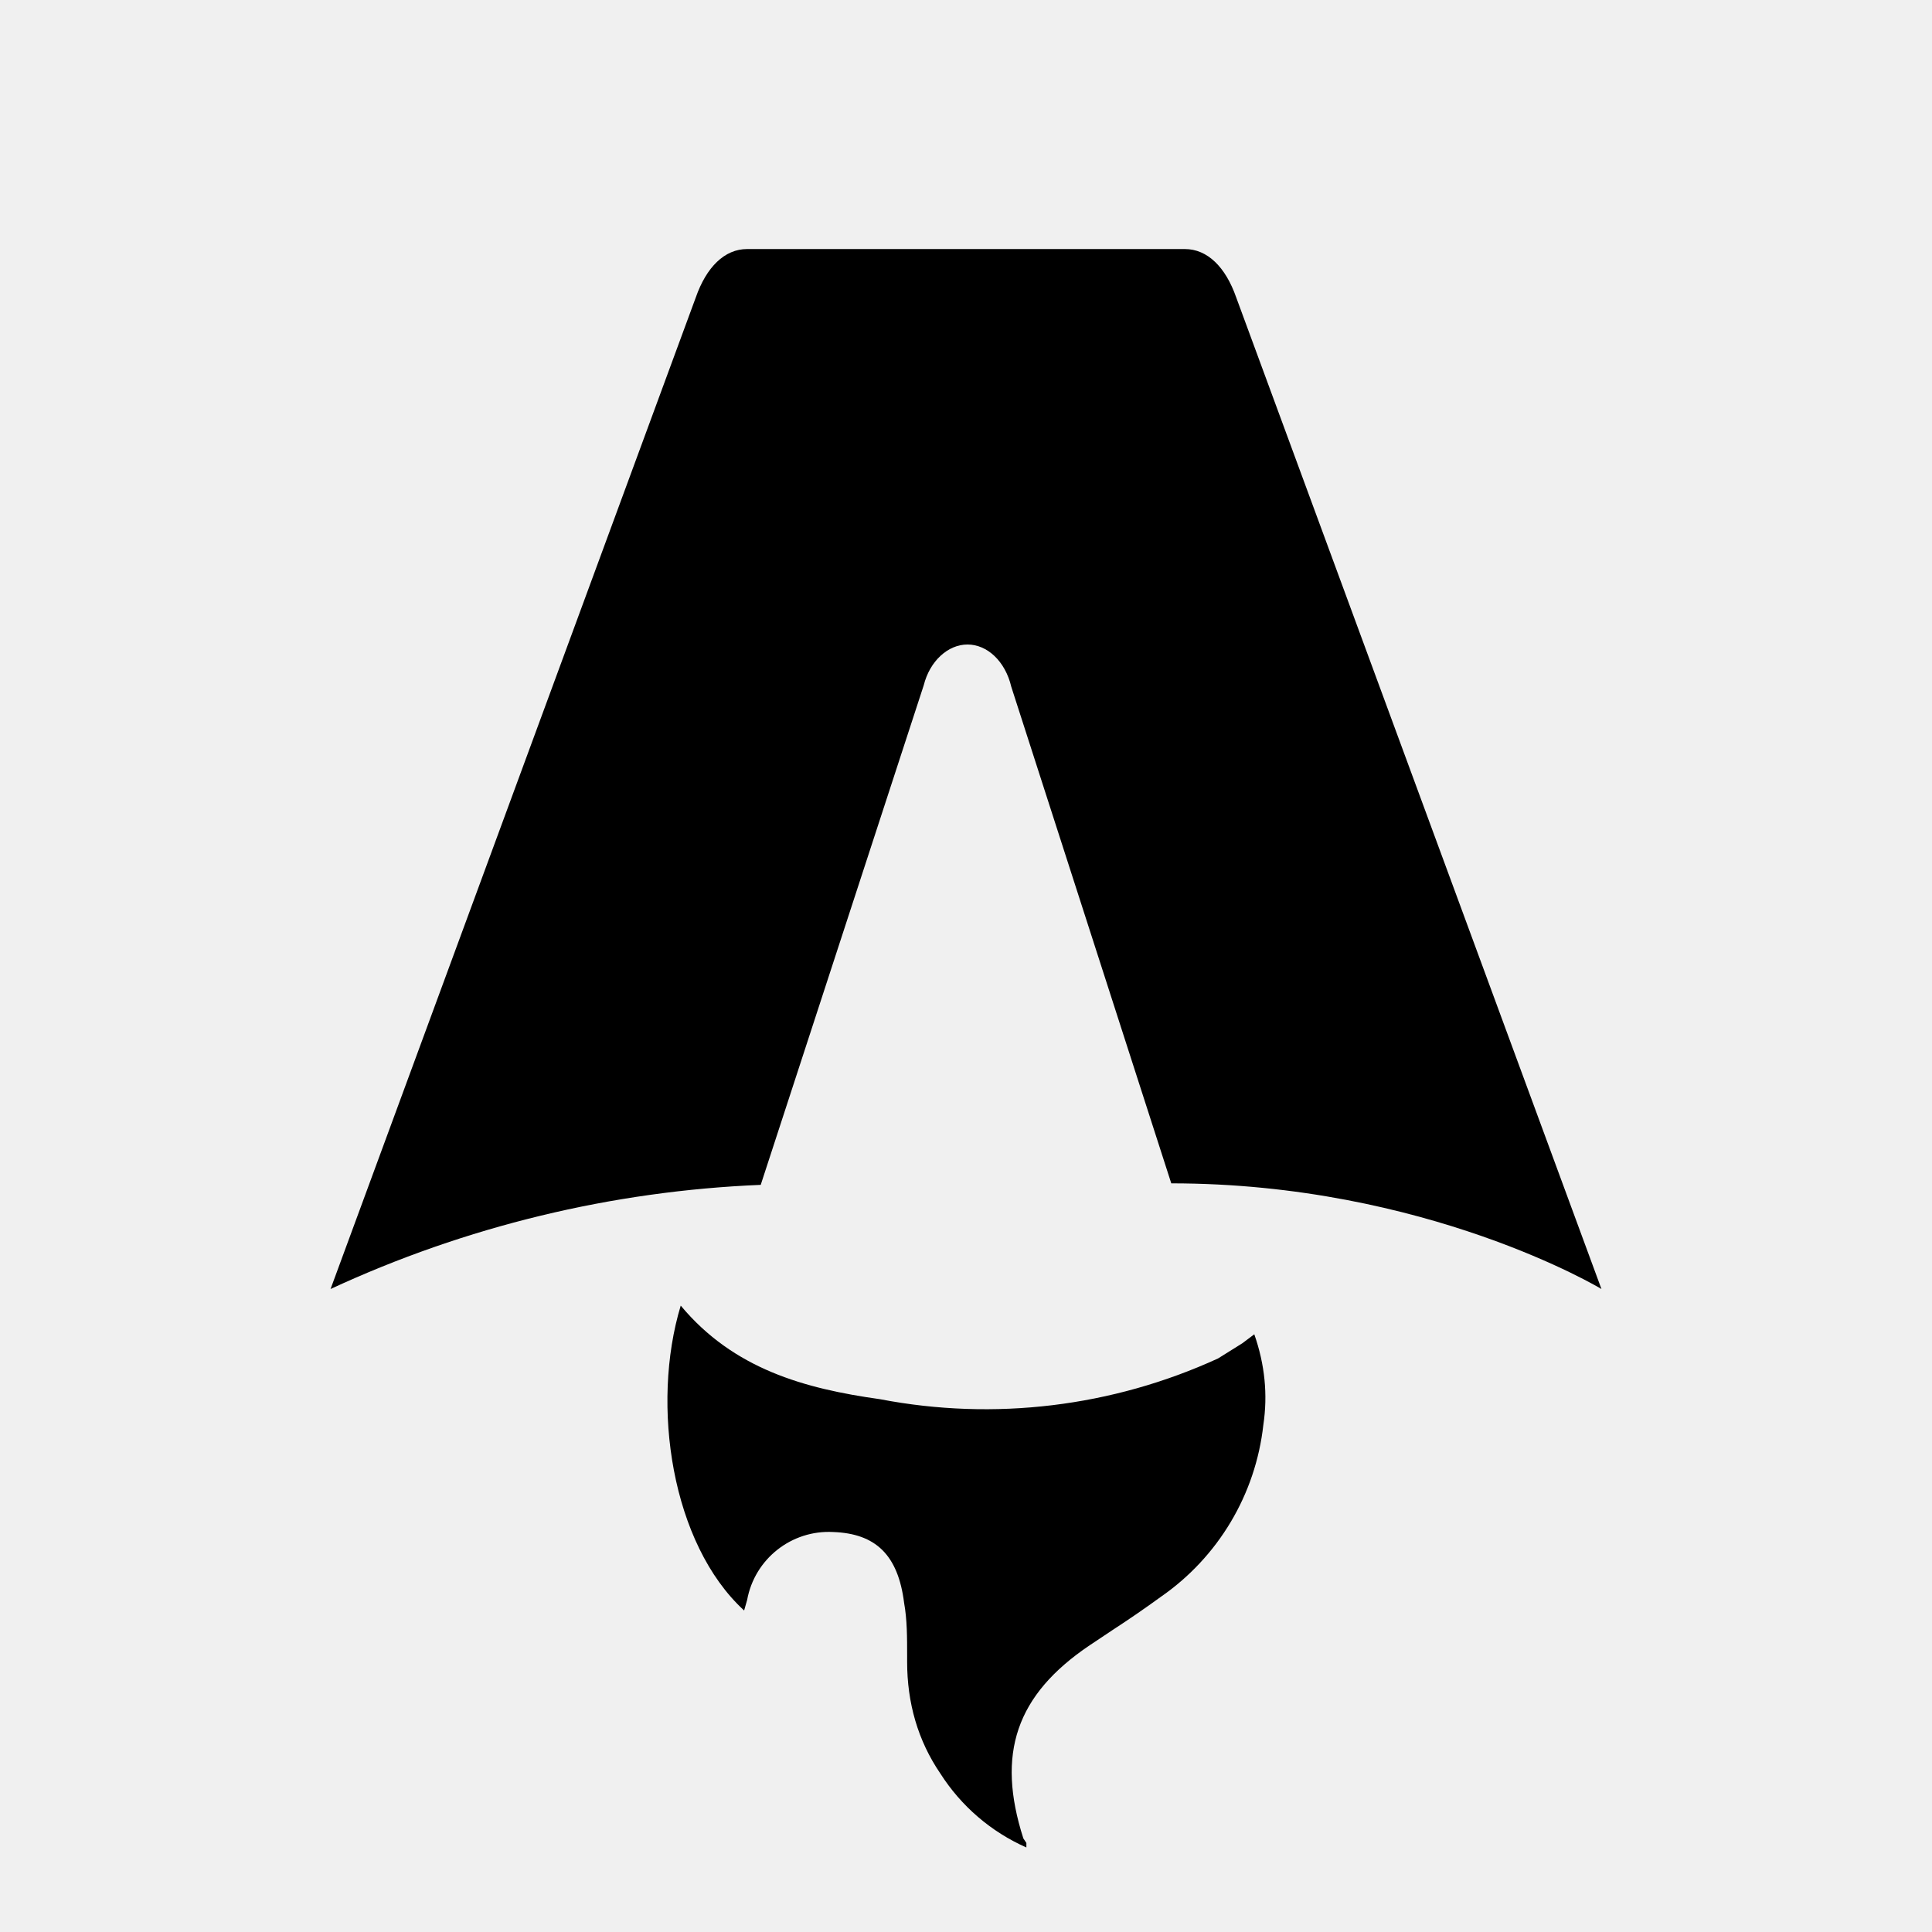
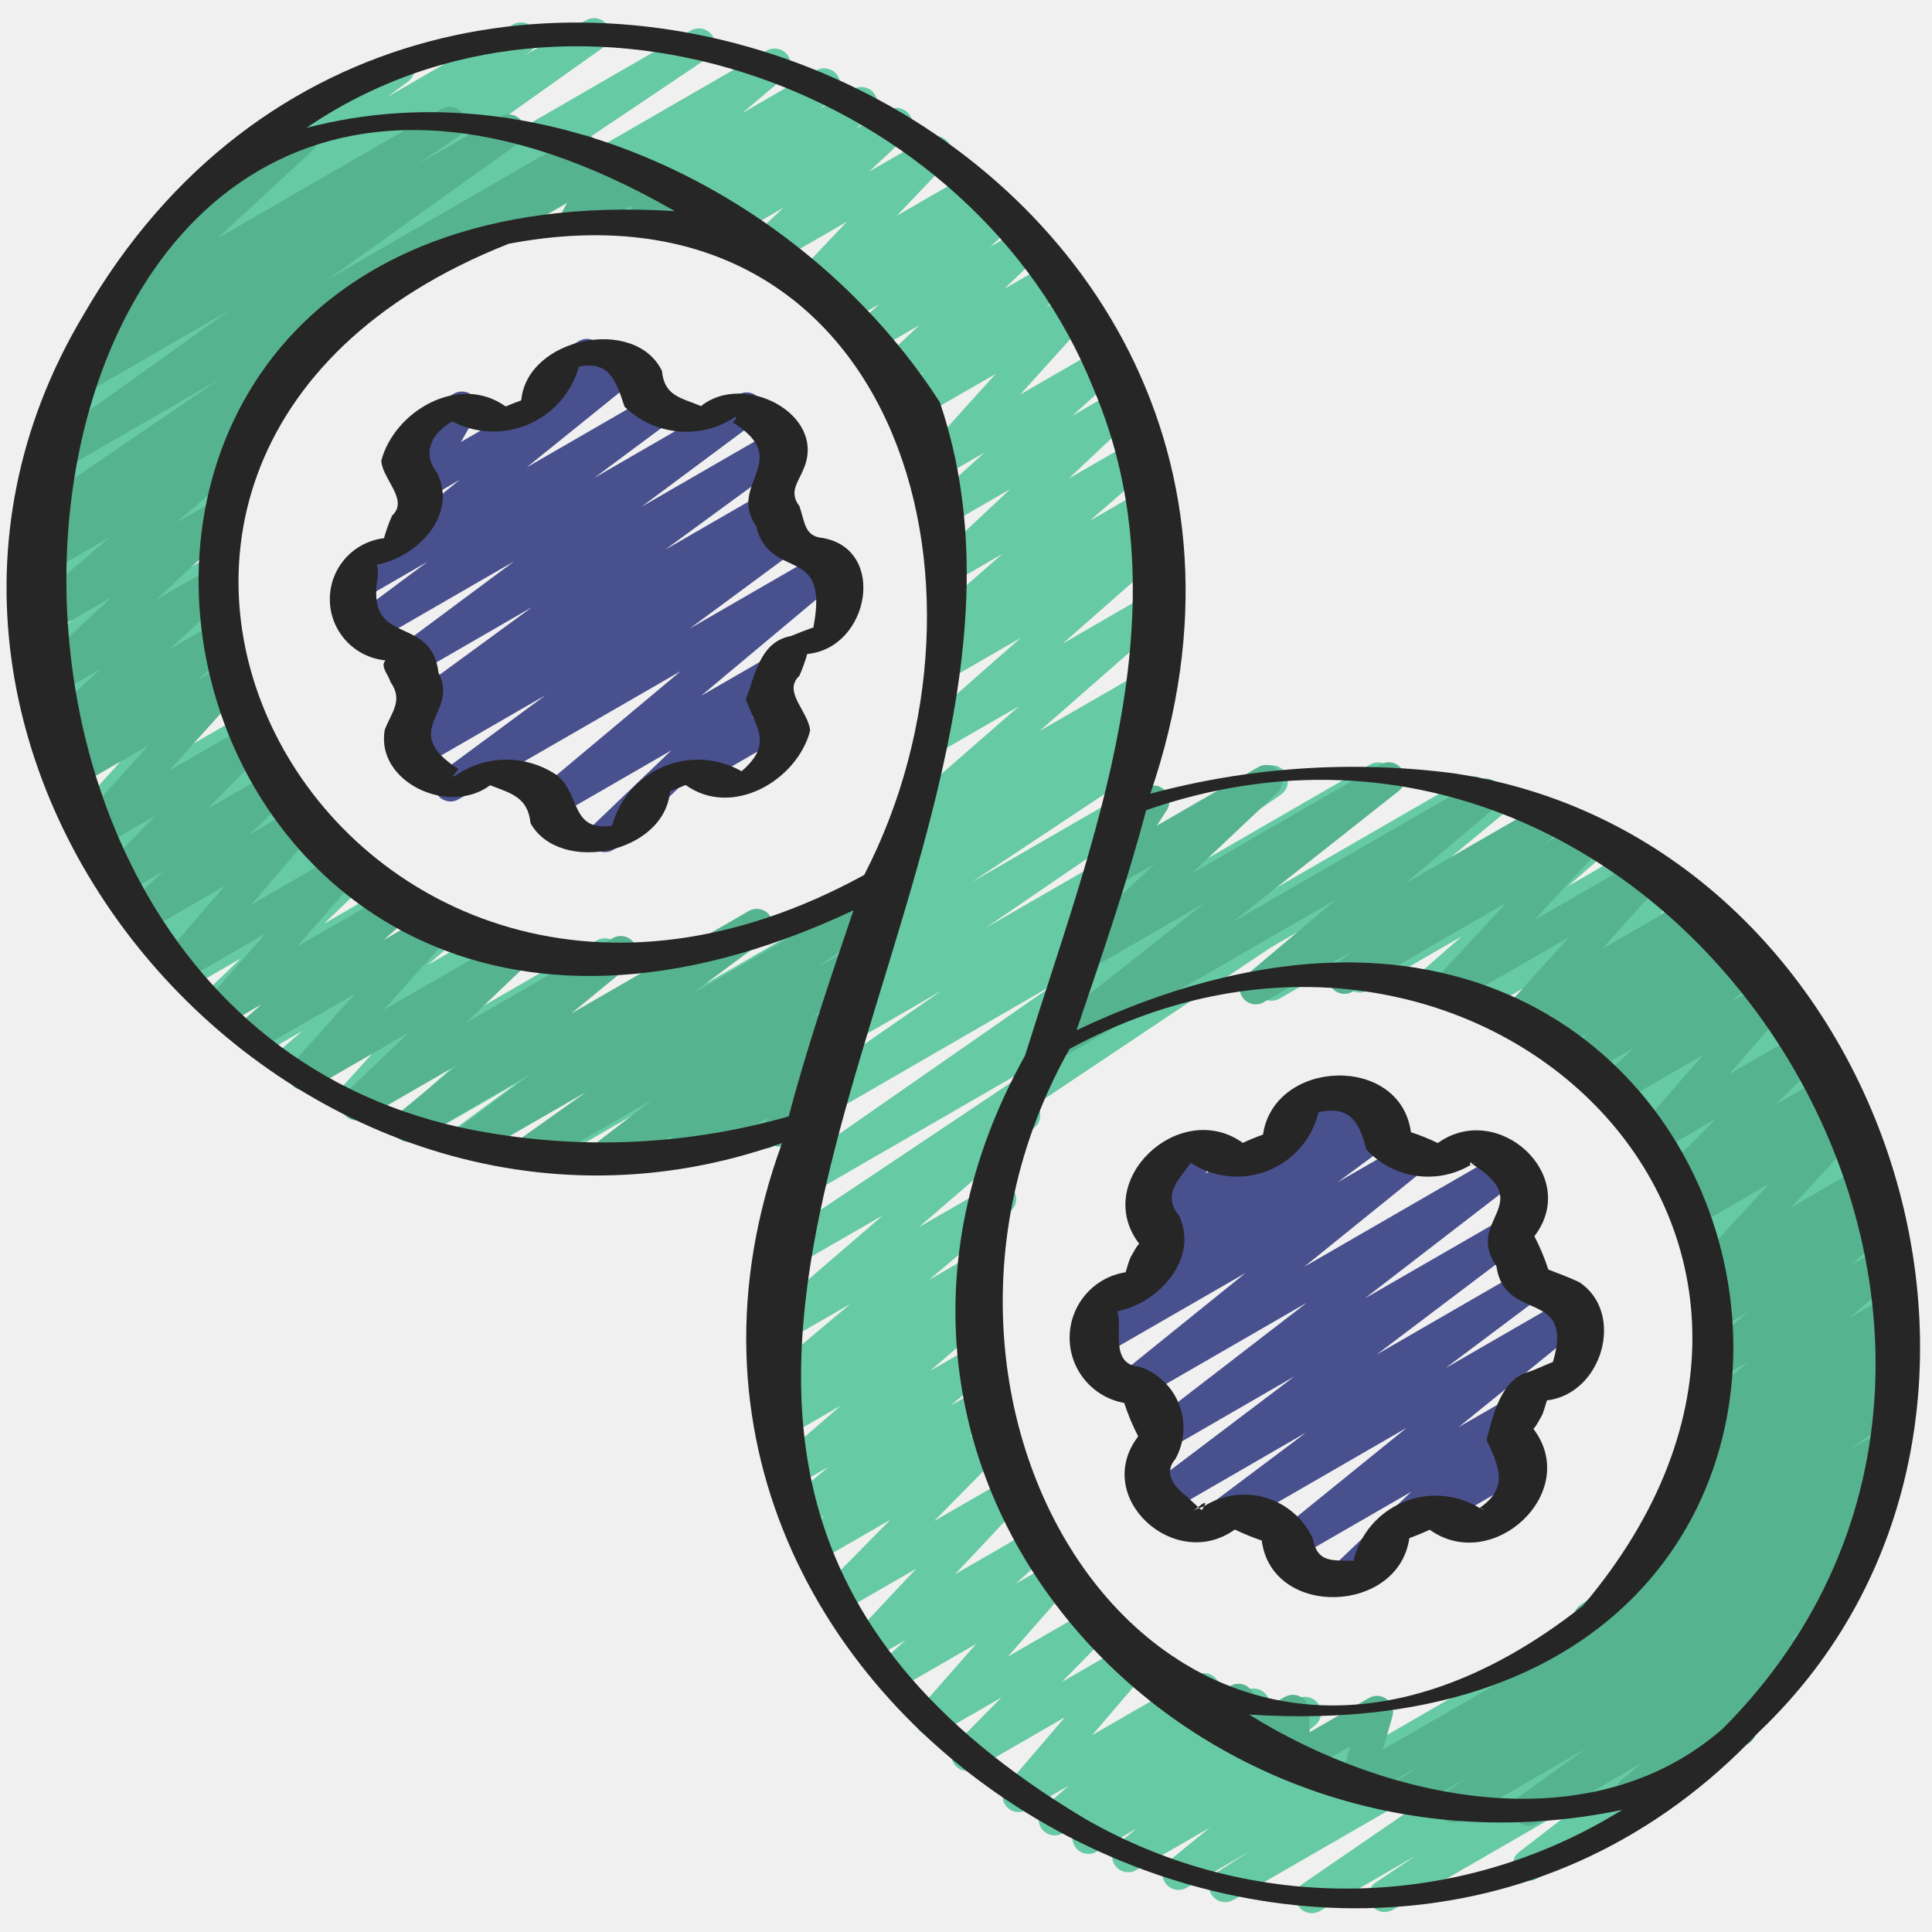
- <svg xmlns="http://www.w3.org/2000/svg" fill="none" viewBox="0 0 128 128">
-   <path d="M50.4 78.5a75.1 75.1 0 0 0-28.5 6.9l24.2-65.7c.7-2 1.9-3.2 3.4-3.2h29c1.5 0 2.7 1.2 3.4 3.2l24.2 65.7s-11.6-7-28.5-7L67 45.5c-.4-1.7-1.6-2.8-2.9-2.8-1.3 0-2.5 1.1-2.9 2.7L50.4 78.5Zm-1.1 28.2Zm-4.2-20.2c-2 6.6-.6 15.8 4.2 20.2a17.5 17.5 0 0 1 .2-.7 5.5 5.5 0 0 1 5.7-4.5c2.8.1 4.3 1.5 4.7 4.7.2 1.1.2 2.3.2 3.5v.4c0 2.7.7 5.2 2.2 7.4a13 13 0 0 0 5.7 4.9v-.3l-.2-.3c-1.8-5.6-.5-9.5 4.4-12.8l1.5-1a73 73 0 0 0 3.2-2.2 16 16 0 0 0 6.8-11.4c.3-2 .1-4-.6-6l-.8.6-1.6 1a37 37 0 0 1-22.4 2.7c-5-.7-9.7-2-13.2-6.2Z" />
-   <style>
-         path { fill: #000; }
-         @media (prefers-color-scheme: dark) {
-             path { fill: #FFF; }
-         }
-     </style>
+ <svg xmlns="http://www.w3.org/2000/svg" id="Icons" height="512" viewBox="0 0 60 60" width="512">
+   <g fill="#49508e">
+     <path d="m21.579 24.388a.5.5 0 0 1 -.25-.933l2.636-1.521a.5.5 0 0 1 .5.865l-2.636 1.521a.5.5 0 0 1 -.25.068z" />
+     <path d="m17.249 12.09a.5.5 0 0 1 -.25-.933l.961-.554a.5.5 0 1 1 .5.865l-.961.554a.5.5 0 0 1 -.25.068z" />
+     <path d="m18.79 26.465a.5.5 0 0 1 -.346-.861l2.405-2.3-3.549 2.049a.5.5 0 0 1 -.571-.817l4.411-3.693-6.9 3.981a.5.5 0 0 1 -.547-.835l3.249-2.4-3.849 2.223a.5.5 0 0 1 -.533-.845l.6-.412-.032.018a.5.5 0 0 1 -.545-.836l3.939-2.881-3.578 2.066a.5.5 0 0 1 -.547-.834l3.57-2.655-4.477 2.584a.5.5 0 0 1 -.549-.834l2.337-1.738-1.988 1.148a.5.5 0 0 1 -.563-.822l3.553-2.871-1.053.609a.5.5 0 0 1 -.685-.679l.509-.9a.534.534 0 0 1 -.478-.248.5.5 0 0 1 .183-.682l1.341-.775a.5.5 0 0 1 .684.679l-.464.82 5.032-2.9a.5.5 0 0 1 .563.823l-3.553 2.866 3.889-2.245a.5.5 0 0 1 .549.834l-2.339 1.738 4.482-2.588a.5.5 0 0 1 .548.834l-3.57 2.655 4.134-2.387a.5.5 0 0 1 .545.836l-3.94 2.881 3.068-1.77a.5.5 0 0 1 .533.845l-.6.409.464-.268a.5.5 0 0 1 .547.835l-3.251 2.4 4.196-2.422a.5.5 0 0 1 .572.816l-4.411 3.692 2.166-1.25a.5.5 0 0 1 .6.794l-4.306 4.121a.5.5 0 0 1 -.232.567l-.959.553a.49.49 0 0 1 -.254.072z" />
+     <path d="m44.579 47.388a.5.5 0 0 1 -.25-.933l2.636-1.521a.5.5 0 0 1 .5.865l-2.636 1.521a.5.5 0 0 1 -.25.068z" />
+     <path d="m40.249 35.09a.5.5 0 0 1 -.25-.933l.961-.554a.5.5 0 1 1 .5.865l-.961.554a.5.5 0 0 1 -.25.068z" />
+     <path d="m41.79 49.465a.5.5 0 0 1 -.346-.861l2.382-2.275-3.526 2.034a.5.5 0 0 1 -.565-.821l3.95-3.2-5.5 3.176a.5.5 0 0 1 -.55-.833l2.932-2.2-4.323 2.5a.5.5 0 0 1 -.552-.831l4.508-3.409-3.807 2.2a.5.5 0 0 1 -.556-.828l4.752-3.663-5.15 2.973a.5.5 0 0 1 -.565-.821l3.807-3.072-4.4 2.537a.5.5 0 0 1 -.547-.835l2.111-1.555a.473.473 0 0 1 -.444-.222.5.5 0 0 1 .114-.675l.5-.383a.5.5 0 0 1 -.535-.756l.455-.711a.5.5 0 0 1 -.179-.934l1.341-.775a.5.5 0 0 1 .671.7l-.333.52 4.77-2.754a.5.5 0 0 1 .553.83l-.37.282.311-.179a.5.5 0 0 1 .547.835l-1.718 1.265 2.211-1.275a.5.5 0 0 1 .565.821l-3.8 3.071 6.08-3.511a.5.5 0 0 1 .556.828l-4.752 3.664 4.312-2.486a.5.5 0 0 1 .552.831l-4.5 3.4 4.525-2.612a.5.5 0 0 1 .55.833l-2.935 2.2 3.791-2.188a.5.5 0 0 1 .564.821l-3.949 3.2 1.639-.945a.5.5 0 0 1 .595.794l-4.3 4.105a.5.5 0 0 1 -.232.565l-.959.553a.49.49 0 0 1 -.251.072z" />
+   </g>
+   <path d="m50.621 49.493a.5.5 0 0 1 -.32-.884l3.841-3.2-1.414.817a.5.5 0 0 1 -.571-.818l1.927-1.6-.8.463a.5.5 0 0 1 -.57-.817l1.244-1.037-.477.276a.5.5 0 0 1 -.565-.822l.45-.364a.5.5 0 0 1 -.456-.864l.662-.556-.215.123a.5.5 0 0 1 -.567-.819l.219-.179a.508.508 0 0 1 -.526-.189.5.5 0 0 1 .066-.664l1.2-1.1-1.023.591a.5.5 0 0 1 -.622-.767l1.988-2.211-2.192 1.26a.5.5 0 0 1 -.613-.778l1.622-1.7-1.945 1.123a.5.5 0 0 1 -.608-.781l1.474-1.518-1.952 1.122a.5.5 0 0 1 -.6-.789l1.252-1.231-1.818 1.05a.5.5 0 0 1 -.588-.8l.9-.822-1.519.876a.5.5 0 0 1 -.577-.811l.563-.488-1.284.741a.5.5 0 0 1 -.568-.818l.262-.217-1.136.656a.5.5 0 0 1 -.579-.808l1.211-1.06-2.911 1.68a.5.5 0 0 1 -.561-.824l.842-.669-3.027 1.746a.5.5 0 0 1 -.568-.819l2.4-1.984-7.345 4.24a.5.5 0 1 1 -.5-.865l12.5-7.218a.5.5 0 0 1 .568.819l-2.4 1.986 3.687-2.128a.5.5 0 0 1 .562.824l-.839.667 1.516-.875a.5.5 0 0 1 .579.809l-1.208 1.057 1.9-1.1a.5.5 0 0 1 .568.818l-.262.216.628-.362a.5.5 0 0 1 .578.81l-.565.489.926-.534a.5.5 0 0 1 .588.8l-.9.825 1.279-.737a.5.5 0 0 1 .6.789l-1.251 1.231 1.656-.956a.5.5 0 0 1 .609.782l-1.475 1.518 1.846-1.065a.5.5 0 0 1 .612.777l-1.622 1.7 1.907-1.1a.5.5 0 0 1 .623.766l-1.989 2.208 2.236-1.29a.5.5 0 0 1 .587.8l-1.2 1.1 1.116-.644a.5.5 0 0 1 .568.819l-.164.134a.5.5 0 0 1 .488.855l-.664.558.384-.221a.5.5 0 0 1 .564.821l-.371.3h.007a.5.5 0 0 1 .57.816l-1.243 1.036.821-.473a.5.5 0 0 1 .571.817l-1.927 1.6 1.389-.8a.5.5 0 0 1 .57.816l-3.84 3.2 3.068-1.771a.5.5 0 1 1 .5.865l-8.108 4.682a.491.491 0 0 1 -.249.073z" fill="#66caa4" />
+   <path d="m27.621 27.636a.5.5 0 0 1 -.293-.906l.739-.535a.5.5 0 0 1 -.3-.876l3.884-3.39-2.5 1.443a.5.5 0 0 1 -.581-.808l3.128-2.753-2.029 1.171a.5.5 0 0 1 -.557-.828l.6-.466a.5.5 0 0 1 -.438-.866l1.859-1.622-1.206.7a.5.5 0 0 1 -.592-.8l2.043-1.913-1.605.926a.5.5 0 0 1 -.586-.8l1.382-1.255-1.136.656a.5.5 0 0 1 -.621-.768l2.11-2.335-2.263 1.306a.5.5 0 0 1 -.581-.808l.625-.55-.668.384a.5.5 0 0 1 -.595-.795l1.109-1.048-1.383.8a.5.5 0 0 1 -.585-.8l.722-.652-1.028.592a.5.5 0 0 1 -.578-.809l.406-.354-.756.437a.5.5 0 0 1 -.613-.778l1.566-1.649-2.552 1.469a.5.5 0 0 1 -.592-.8l1.18-1.109-2.192 1.27a.5.5 0 0 1 -.572-.816l.491-.413-1.478.854a.5.5 0 0 1 -.566-.821l.437-.356-1.756 1.014a.5.5 0 0 1 -.572-.815l1.328-1.123-4.237 2.447a.5.5 0 1 1 -.5-.866l9.09-5.248a.5.5 0 0 1 .572.815l-1.327 1.122 2.287-1.321a.5.5 0 0 1 .566.821l-.436.355 1.032-.6a.5.5 0 0 1 .571.815l-.493.419 1-.577a.5.5 0 0 1 .592.8l-1.182 1.107 1.809-1.042a.5.5 0 0 1 .612.777l-1.561 1.635 2.24-1.293a.5.5 0 0 1 .578.81l-.409.356.628-.362a.5.5 0 0 1 .585.8l-.722.652.946-.546a.5.5 0 0 1 .6.8l-1.112 1.055 1.342-.772a.5.5 0 0 1 .581.8l-.624.55.689-.4a.5.5 0 0 1 .621.768l-2.11 2.335 2.42-1.4a.5.5 0 0 1 .585.8l-1.38 1.255 1.337-.773a.5.5 0 0 1 .592.8l-2.045 1.925 1.935-1.116a.5.5 0 0 1 .578.81l-1.858 1.616 1.578-.911a.5.5 0 0 1 .556.828l-.467.362.038-.021a.5.5 0 0 1 .58.807l-3.133 2.756 2.591-1.5a.5.5 0 0 1 .579.81l-3.882 3.399 3.085-1.78a.5.5 0 0 1 .543.838l-.536.388a.5.5 0 0 1 .279.931l-7.788 4.5a.493.493 0 0 1 -.25.059z" fill="#66caa4" />
+   <path d="m40.739 59.416a.5.5 0 0 1 -.283-.912l6.793-4.664-8.94 5.16a.5.5 0 0 1 -.519-.855l1.029-.655-1.969 1.138a.5.5 0 0 1 -.566-.82l1.287-1.048-2.284 1.318a.5.5 0 0 1 -.565-.821l.579-.47-1.248.721a.5.5 0 0 1 -.564-.822l.118-.1-.6.346a.5.5 0 0 1 -.579-.81l.765-.668-1.308.755a.5.5 0 0 1 -.63-.758l1.818-2.122-2.783 1.606a.5.5 0 0 1 -.606-.783l1.416-1.434-1.932 1.115a.5.5 0 0 1 -.626-.763l1.772-2.015-2.367 1.366a.5.5 0 0 1 -.585-.8l.76-.685-.892.514a.5.5 0 0 1 -.615-.774l1.839-1.959-2.141 1.236a.5.5 0 0 1 -.607-.783l1.945-1.974-2.076 1.2a.5.5 0 0 1 -.57-.817l.624-.52-.448.258a.5.5 0 0 1 -.573-.815l1.119-.945-.9.516a.5.5 0 0 1 -.577-.81l1.86-1.609-1.558.9a.5.5 0 0 1 -.553-.83l.279-.214a.507.507 0 0 1 -.5-.205.5.5 0 0 1 .087-.67l2.539-2.137-2.004 1.153a.5.5 0 0 1 -.576-.811l3.6-3.1-2.844 1.641a.5.5 0 0 1 -.528-.849l8.832-5.907-7.932 4.579a.5.5 0 0 1 -.535-.843l8.371-5.826-8.788 5.078a.5.5 0 0 1 -.535-.843l5.78-4.006-9.5 5.486a.5.5 0 0 1 -.532-.846l4.876-3.333-7.191 4.152a.5.5 0 0 1 -.527-.849l5.351-3.556-7.029 4.058a.5.5 0 0 1 -.546-.835l1.9-1.4-3.038 1.749a.5.5 0 0 1 -.581-.808l2.286-2.019-3.539 2.037a.5.5 0 0 1 -.621-.768l2.156-2.383-3.473 2.01a.5.5 0 0 1 -.577-.811l.723-.626-1.175.678a.5.5 0 0 1 -.606-.783l1.489-1.517-2.131 1.23a.5.5 0 0 1 -.6-.794l1.122-1.073-1.519.877a.5.5 0 0 1 -.578-.811l.366-.317-.517.3a.5.5 0 0 1 -.621-.768l1.754-1.944-2.192 1.268a.5.5 0 0 1 -.586-.8l.823-.747-.877.506a.5.5 0 0 1 -.6-.793l1.337-1.284-1.387.8a.5.5 0 0 1 -.62-.769l2.222-2.453-2.332 1.347a.5.5 0 0 1 -.6-.791l1.991-1.939-1.846 1.064a.5.5 0 0 1 -.567-.819l.638-.526-.281.162a.5.5 0 0 1 -.6-.794l2.967-2.832-2.541 1.463a.5.5 0 0 1 -.58-.809l3.642-3.193-2.959 1.708a.5.5 0 0 1 -.54-.84l.929-.661-.167.1a.5.5 0 0 1 -.53-.848l8.119-5.459-6.988 4.039a.5.5 0 0 1 -.54-.84l7.845-5.584-5.947 3.433a.5.5 0 0 1 -.529-.849l1.475-.985a.5.5 0 0 1 -.234-.9l2.754-2.033a.491.491 0 0 1 -.14-.156.5.5 0 0 1 .182-.686l5.016-2.9a.5.5 0 0 1 .547.835l-.65.48 3.9-2.25a.5.5 0 0 1 .528.849l-.178.119 1.929-1.104a.5.5 0 0 1 .54.84l-7.848 5.578 10.562-6.098a.5.5 0 0 1 .529.848l-11.094 7.455a.5.5 0 0 1 .046.844l-2.269 1.615a.5.5 0 0 1 .188.855l-3.642 3.194 1.728-1a.5.5 0 0 1 .6.794l-2.961 2.837 1.937-1.119a.5.5 0 0 1 .567.819l-.642.528.073-.041a.5.5 0 0 1 .6.791l-1.991 1.94 1.628-.94a.5.5 0 0 1 .62.769l-2.225 2.453 2.192-1.265a.5.5 0 0 1 .6.793l-1.338 1.281 1.355-.782a.5.5 0 0 1 .586.8l-.826.75.9-.517a.5.5 0 0 1 .621.768l-1.752 1.939 2.278-1.314a.5.5 0 0 1 .578.81l-.367.319.611-.353a.5.5 0 0 1 .6.794l-1.121 1.073 1.709-.987a.5.5 0 0 1 .606.783l-1.493 1.517 2.537-1.465a.5.5 0 0 1 .577.811l-.724.627 1.691-.973a.5.5 0 0 1 .621.769l-2.156 2.381 5.1-2.943a.5.5 0 0 1 .581.808l-2.286 2.019 6.423-3.708a.5.5 0 0 1 .547.835l-1.9 1.4 13.104-7.561a.5.5 0 0 1 .526.849l-5.355 3.551 4.792-2.766a.5.5 0 0 1 .532.845l-4.878 3.334 8.618-4.974a.5.5 0 0 1 .536.844l-5.779 4 8.563-4.943a.5.5 0 0 1 .535.843l-8.368 5.824 10.8-6.233a.5.5 0 0 1 .528.848l-13.87 9.278c.012.013.023.028.035.044a.5.5 0 0 1 -.082.668l-3.6 3.1 2.278-1.312a.5.5 0 0 1 .572.815l-2.535 2.134 1.512-.873a.5.5 0 0 1 .553.83l-.494.377h.007a.5.5 0 0 1 .327.878l-1.862 1.61 1.184-.683a.5.5 0 0 1 .572.814l-1.118.945.618-.356a.5.5 0 0 1 .571.816l-.623.521.256-.148a.5.5 0 0 1 .606.784l-1.945 1.972 1.874-1.081a.5.5 0 0 1 .614.776l-1.839 1.958 2.058-1.189a.5.5 0 0 1 .585.8l-.758.684.9-.519a.5.5 0 0 1 .626.763l-1.772 2.02 2.481-1.432a.5.5 0 0 1 .607.783l-1.412 1.437 2.132-1.231a.5.5 0 0 1 .63.758l-1.819 2.123 3.219-1.858a.5.5 0 0 1 .579.81l-.764.666 1.732-1a.5.5 0 0 1 .563.822l-.121.1 1.145-.661a.5.5 0 0 1 .566.821l-.579.469 2.23-1.287a.5.5 0 0 1 .566.82l-1.287 1.048 16.469-9.509a.5.5 0 0 1 .519.854l-1.033.659.108-.063a.5.5 0 0 1 .533.845l-6.794 4.665 5.221-3.014a.5.5 0 0 1 .527.849l-1.535 1.024a.508.508 0 0 1 .525.21.5.5 0 0 1 -.111.675l-3.289 2.532a.5.5 0 0 1 .311.236.5.5 0 0 1 -.183.682l-5.306 3.064a.5.5 0 0 1 -.554-.829l2.443-1.882-6.371 3.679a.5.5 0 0 1 -.527-.849l1.252-.836-2.983 1.722a.494.494 0 0 1 -.251.066z" fill="#66caa4" />
+   <path d="m47.474 56.7a.5.5 0 0 1 -.294-.9l2.07-1.5-3.866 2.231a.5.5 0 0 1 -.53-.847l.722-.486-1.8 1.04a.5.5 0 0 1 -.525-.849l.822-.543-1.71.987a.5.5 0 0 1 -.729-.574l.3-1.031-1.478.852a.5.5 0 0 1 -.75-.415l-.023-.68-.637.368a.5.5 0 0 1 -.729-.289l-.156-.519-.231.133a.5.5 0 0 1 -.588-.065l-1.2-1.1a.494.494 0 0 1 -.481-.1l-1.061-.913a.468.468 0 0 1 -.2-.19.486.486 0 0 1 .174-.673l.03-.017a.5.5 0 0 1 .572.056l.876.753a.5.5 0 0 1 .505.1l1.192 1.095.461-.266a.5.5 0 0 1 .728.289l.157.519.805-.466a.5.5 0 0 1 .75.415l.024.68 1.84-1.062a.5.5 0 0 1 .729.575l-.3 1.031 15.216-8.785a.5.5 0 0 1 .526.849l-.914.6a.5.5 0 0 1 .461.881l-1.04.7a.5.5 0 0 1 .393.894l-2.071 1.5.281-.162a.5.5 0 0 1 .567.82l-2.034 1.67a.5.5 0 0 1 -.034.844l-3.383 1.96a.5.5 0 0 1 -.567-.819l.683-.562-3.3 1.908a.491.491 0 0 1 -.253.063z" fill="#56b38f" />
+   <path d="m49.362 50.764a.5.5 0 0 1 -.293-.906l2.451-1.775a.5.5 0 0 1 -.249-.895l1.311-1a.505.505 0 0 1 -.518-.209.5.5 0 0 1 .106-.673l.937-.735a.5.5 0 0 1 -.48-.855l1.685-1.437-.868.5a.5.5 0 0 1 -.578-.81l1.4-1.213-.824.474a.5.5 0 0 1 -.571-.815l.64-.536-.223.128a.5.5 0 0 1 -.618-.772l2.275-2.47-2.19 1.264a.5.5 0 0 1 -.57-.816l.158-.133a.5.5 0 0 1 -.586-.8l1.536-1.535-1.684.972a.5.5 0 0 1 -.627-.761l1.906-2.192-2.468 1.424a.5.5 0 0 1 -.59-.8l.928-.858-1.276.736a.5.5 0 0 1 -.578-.809l.461-.4-.834.481a.5.5 0 0 1 -.573-.814l.248-.21-.7.4a.5.5 0 0 1 -.621-.768l1.849-2.046-3.447 1.989a.5.5 0 0 1 -.617-.773l2.11-2.282-4.78 2.766a.5.5 0 0 1 -.556-.828l.556-.437-2.757 1.592a.5.5 0 0 1 -.572-.814l2.829-2.385-8.649 4.993a.5.5 0 0 1 -.561-.825l5.138-4.062-3.633 2.1a.5.5 0 0 1 -.593-.8l2.65-2.5-1.233.711a.5.5 0 0 1 -.669-.7l.631-.97a.5.5 0 0 1 .016-.856l.97-.561a.5.5 0 0 1 .669.705l-.31.479 3.137-1.812a.5.5 0 0 1 .593.8l-2.649 2.5 5.863-3.385a.5.5 0 0 1 .561.826l-5.131 4.053 7.588-4.381a.5.5 0 0 1 .572.815l-2.828 2.384 4.314-2.49a.5.5 0 0 1 .556.828l-.561.434 1.2-.692a.5.5 0 0 1 .617.773l-2.11 2.281 3.329-1.921a.5.5 0 0 1 .621.768l-1.847 2.05 2.774-1.6a.5.5 0 0 1 .573.815l-.249.21.487-.281a.5.5 0 0 1 .578.81l-.46.4.684-.394a.5.5 0 0 1 .59.8l-.93.86 1.183-.683a.5.5 0 0 1 .627.761l-1.908 2.189 2.389-1.379a.5.5 0 0 1 .6.787l-1.537 1.532 1.69-.975a.5.5 0 0 1 .57.817l-.155.129.024-.013a.5.5 0 0 1 .618.771l-2.275 2.471 2.35-1.357a.5.5 0 0 1 .571.816l-.636.533.369-.213a.5.5 0 0 1 .578.811l-1.4 1.216 1.082-.624a.5.5 0 0 1 .574.813l-1.683 1.436 1.266-.731a.5.5 0 0 1 .559.826l-.876.686.336-.194a.5.5 0 0 1 .553.831l-1.162.886.527-.3a.5.5 0 0 1 .543.837l-1.697 1.228.926-.535a.5.5 0 1 1 .5.865l-9.292 5.37a.493.493 0 0 1 -.25.064z" fill="#56b38f" />
+   <path d="m25.146 9.437a.491.491 0 0 1 -.326-.115l-.676-.6a.507.507 0 0 1 -.461-.141l-.615-.632-.134.078a.5.5 0 0 1 -.616-.093l-1.052-1.134-.921.532a.5.5 0 0 1 -.75-.443l.009-.5-1.436.828a.5.5 0 0 1 -.69-.67l.144-.268-2.594 1.5a.5.5 0 0 1 -.5-.865l4.118-2.377a.5.5 0 0 1 .6.074.5.5 0 0 1 .092.6l-.145.268.68-.392a.5.5 0 0 1 .75.443l-.01.5.5-.289a.5.5 0 0 1 .617.094l1.05 1.13.127-.073a.5.5 0 0 1 .608.085l.639.658a.516.516 0 0 1 .4.12l.846.745a.495.495 0 0 1 .034.856.562.562 0 0 1 -.288.081z" fill="#56b38f" />
+   <path d="m18.835 36.38a.5.5 0 0 1 -.3-.9l1.733-1.331-3.6 2.077a.5.5 0 0 1 -.539-.839l2.071-1.472-3.47 2a.5.5 0 0 1 -.549-.833l2.343-1.757-3.586 2.075a.5.5 0 0 1 -.567-.819l1.856-1.521-2.881 1.663a.5.5 0 0 1 -.6-.794l1.954-1.866-3 1.737a.5.5 0 0 1 -.622-.767l1.944-2.168-3 1.73a.5.5 0 0 1 -.58-.809l.672-.589-1.03.594a.5.5 0 0 1 -.625-.763l1.791-2.039-2.513 1.45a.5.5 0 0 1 -.629-.758l1.871-2.167-2.457 1.417a.5.5 0 0 1 -.592-.8l1.125-1.063-1.274.736a.5.5 0 0 1 -.607-.783l1.666-1.7-1.832 1.062a.5.5 0 0 1 -.621-.768l2.221-2.463-2.372 1.369a.5.5 0 0 1 -.579-.808l1.043-.913-.837.482a.494.494 0 0 1 -.652-.137.5.5 0 0 1 .063-.663l1.855-1.71-1.61.93a.5.5 0 0 1 -.591-.8l2.537-2.357-2.16 1.248a.5.5 0 0 1 -.576-.813l2.671-2.291-2.1 1.211a.5.5 0 0 1 -.544-.837l.452-.329a.5.5 0 0 1 -.327-.911l5.945-4.055-5.044 2.915a.5.5 0 0 1 -.541-.839l5.9-4.22-4.585 2.647a.5.5 0 0 1 -.534-.844l1.317-.906a.5.5 0 0 1 -.527-.832l3.148-2.916a.5.5 0 0 1 -.25-.932l3.39-1.956a.5.5 0 0 1 .59.8l-2.933 2.715 6.955-4.015a.5.5 0 0 1 .533.845l-1.27.874 2.574-1.486a.5.5 0 0 1 .541.839l-5.9 4.218 7.679-4.435a.5.5 0 0 1 .532.846l-9.308 6.35a.463.463 0 0 1 .118.127.5.5 0 0 1 -.125.676l-1.15.837a.5.5 0 0 1 .208.866l-2.675 2.293 1.323-.763a.5.5 0 0 1 .591.8l-2.535 2.354 1.683-.972a.5.5 0 0 1 .589.8l-1.853 1.709 1.349-.779a.5.5 0 0 1 .579.808l-1.044.915.7-.4a.5.5 0 0 1 .621.768l-2.222 2.46 2.256-1.3a.5.5 0 0 1 .607.782l-1.665 1.7 1.813-1.046a.5.5 0 0 1 .593.8l-1.126 1.055 1.308-.755a.5.5 0 0 1 .629.759l-1.865 2.17 2.584-1.5a.5.5 0 0 1 .625.762l-1.791 2.038 2.782-1.6a.5.5 0 0 1 .58.808l-.67.588 1.328-.766a.5.5 0 0 1 .622.766l-1.943 2.167 3.9-2.25a.5.5 0 0 1 .595.794l-1.953 1.865 4.568-2.636a.5.5 0 0 1 .568.819l-1.855 1.521 5.513-3.183a.5.5 0 0 1 .55.833l-2.342 1.756 5.479-3.163a.5.5 0 0 1 .539.84l-2.079 1.472.934-.538a.5.5 0 0 1 .555.829l-1.73 1.329.572-.33a.5.5 0 0 1 .567.82l-.651.534a.5.5 0 0 1 .267.15.5.5 0 0 1 .043.624l-.488.7a.491.491 0 0 1 .13.148.5.5 0 0 1 -.183.682l-.97.56a.5.5 0 0 1 -.661-.718l.077-.111-2.422 1.4a.5.5 0 0 1 -.566-.819l.044-.037-1.831 1.058a.5.5 0 0 1 -.252.068z" fill="#56b38f" />
+   <path d="m25.552 16.708c-.568-.051-.549-.473-.725-.99-.344-.446-.028-.748.136-1.172.709-1.677-1.856-3.012-3.191-1.935-.625-.261-1.139-.306-1.215-1.093-.832-1.716-4.189-1.041-4.37.917-.162.058-.324.119-.482.188-1.45-1.036-3.458.145-3.864 1.684.038.589.866 1.215.335 1.707a5.254 5.254 0 0 0 -.251.7 1.908 1.908 0 0 0 .046 3.794c-.177.194.1.449.153.668.413.576.029.947-.175 1.489-.289 1.618 1.988 2.684 3.272 1.722.675.257 1.172.379 1.256 1.18.9 1.6 4.168.947 4.331-.995.162-.06.325-.123.484-.193 1.451 1.038 3.461-.142 3.867-1.683-.038-.588-.866-1.214-.335-1.706a5.361 5.361 0 0 0 .246-.68c1.93-.178 2.49-3.247.482-3.602zm-2.7 7.36c-.007-.007.007-.007.029-.005-.009.002-.023.011-.028.005zm1.715-4.316c-.97.178-1.112 1.212-1.405 1.969.325.889.853 1.385-.132 2.23a2.752 2.752 0 0 0 -4.019 1.693c-1.3.191-.974-.977-1.717-1.57a2.786 2.786 0 0 0 -3.131 0c.037 0-.125.048-.123.053l.2-.241c-1.888-1.216.039-1.742-.62-2.989-.23-1.885-2.3-.736-1.882-3.016 0 .029.009-.333-.052-.34 1.256-.232 2.526-1.515 1.9-2.836-.5-.647-.187-1.242.459-1.618a2.754 2.754 0 0 0 3.932-1.7c.975-.2 1.168.493 1.418 1.241a2.738 2.738 0 0 0 3.466.3.055.055 0 0 0 0 .073l-.1.12c1.9 1.189-.184 1.9.717 3.209.445 1.77 2.285.523 1.787 3.125a.147.147 0 0 0 .008.025c-.249.089-.473.174-.705.272z" fill="#262626" />
+   <path d="m45.737 36.164-.005-.005-.055.021a.173.173 0 0 0 .06-.016z" fill="#262626" />
+   <path d="m37.206 46.807.034.031c.056-.021.1-.041.153-.058.102-.186-.043-.09-.187.027z" fill="#262626" />
+   <path d="m49.05 39.821c-.313-.148-.641-.269-.966-.395a6.7 6.7 0 0 0 -.432-1.034c1.45-1.893-1.143-4.232-3-2.893a6.433 6.433 0 0 0 -.834-.337c-.33-2.432-4.248-2.287-4.594.074q-.319.113-.627.257c-1.956-1.4-4.719 1.174-3.216 3.137-.047-.006-.288.456-.273.422-.063.149-.1.3-.151.459a2.058 2.058 0 0 0 -.043 4.059 6.693 6.693 0 0 0 .434 1.038c-1.45 1.894 1.145 4.233 3 2.893a7.515 7.515 0 0 0 .836.342c.32 2.428 4.251 2.282 4.584-.075.214-.077.426-.165.632-.261 1.957 1.4 4.721-1.173 3.218-3.137.047.006.288-.457.273-.422.062-.148.1-.3.151-.457 1.733-.21 2.434-2.722 1.008-3.67zm-.808 2.479a.16.16 0 0 1 .017-.03c-.004.008-.013.016-.017.03zm-2.342-6.219c.116-.074.08-.047 0 0zm.053 10.751c.032-.006.309.133 0 0zm1.574-4.243c-.925.226-1.147 1.349-1.362 2.132.379.807.71 1.477-.215 2.11a2.622 2.622 0 0 0 -3.916 1.644c-.636-.032-1.121.089-1.265-.7a2.346 2.346 0 0 0 -3.374-1c-.044.054-.048.188-.153.058a.62.62 0 0 0 -.184.095c.036-.032.091-.078.15-.126-.162-.147-.43-.4-.353-.326-.383-.3-.739-.721-.35-1.168a2 2 0 0 0 -1.119-2.864c-.948-.068-.508-1.251-.687-1.723 1.276-.241 2.544-1.627 1.92-2.962-.546-.661.005-1.138.363-1.644a2.61 2.61 0 0 0 3.967-1.574c.982-.222 1.274.326 1.481 1.151a2.592 2.592 0 0 0 3.249.483c-.031 0-.041-.018 0-.084 0 .006.018.031.051.063a.871.871 0 0 0 .138-.061 1.092 1.092 0 0 1 -.133.066c2 1.257-.258 1.722.738 3.163.244 1.776 2.442.682 1.754 2.975-.235.093-.465.203-.702.292z" fill="#262626" />
+   <path d="m45.106 24.011a24.2 24.2 0 0 0 -9.382.639c7.119-20.775-22.343-33.583-33.136-14.864-8.327 13.939 6.66 31.08 21.7 25.711-6.57 17.961 17.533 31.913 30.332 18.294 10.007-9.502 4.091-27.802-9.514-29.78zm-29.88 11.178c-20.433-3.289-15.971-41.12 5.732-28.632-23.65-1.49-16.82 32.243 5.547 21.714-.706 2.082-1.435 4.229-2.012 6.4a21.079 21.079 0 0 1 -9.267.518zm11.613-8.017c-16.207 8.882-28.239-12.811-11.039-19.602 11.977-2.27 15.706 10.568 11.039 19.602zm6.869 29.318c-19.742-11.777.519-29.136-4.519-43.994-4.039-6.29-12.206-10.496-19.679-8.521 8.417-5.741 20.728-1.186 24.438 8.07 2.944 6.864-.047 14.125-2.114 20.734-7.228 12.982 4.866 26.29 18.544 23.428a16.248 16.248 0 0 1 -16.67.283zm15.45-6.622c-12.329 9.738-22.549-5.563-15.943-17.292 12.509-6.799 25.733 5.724 15.943 17.292zm4.352 3.81c-4.113 3.613-10.463 2.23-14.717-.431 23.894 1.559 17.223-31.931-5.359-21.253.751-2.215 1.547-4.507 2.16-6.833 16.533-5.748 30.222 16.157 17.916 28.517z" fill="#262626" />
</svg>
